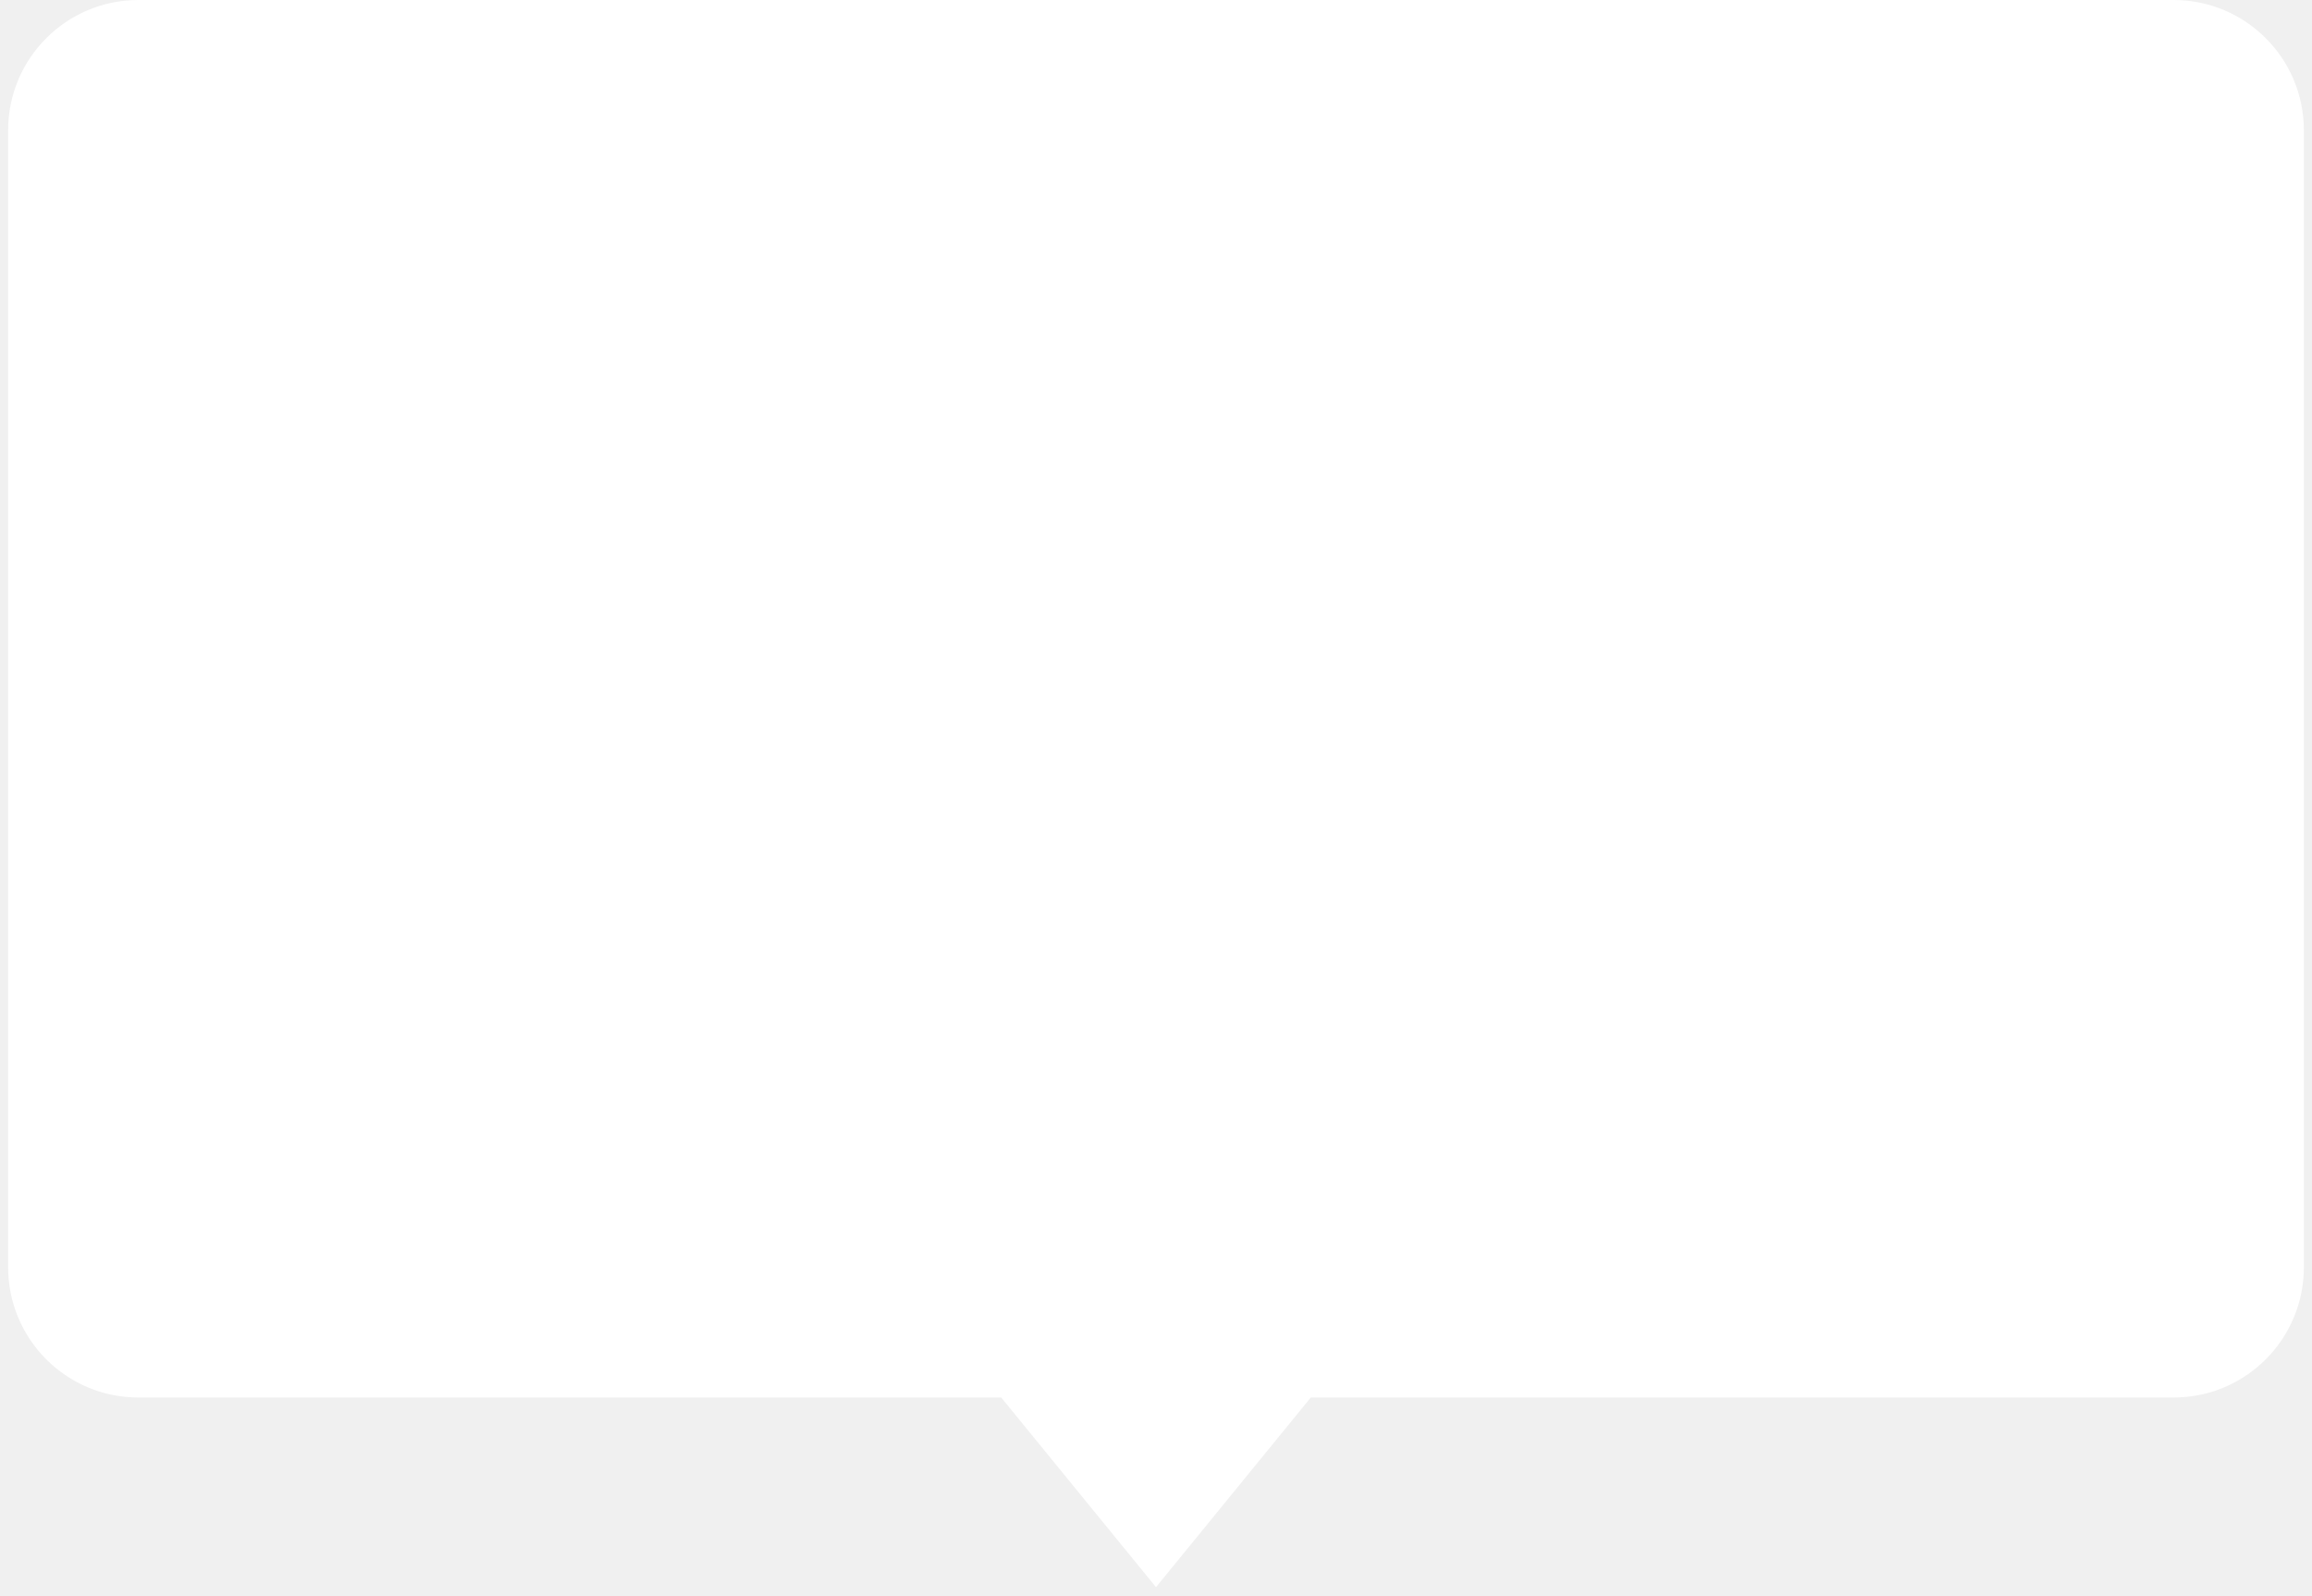
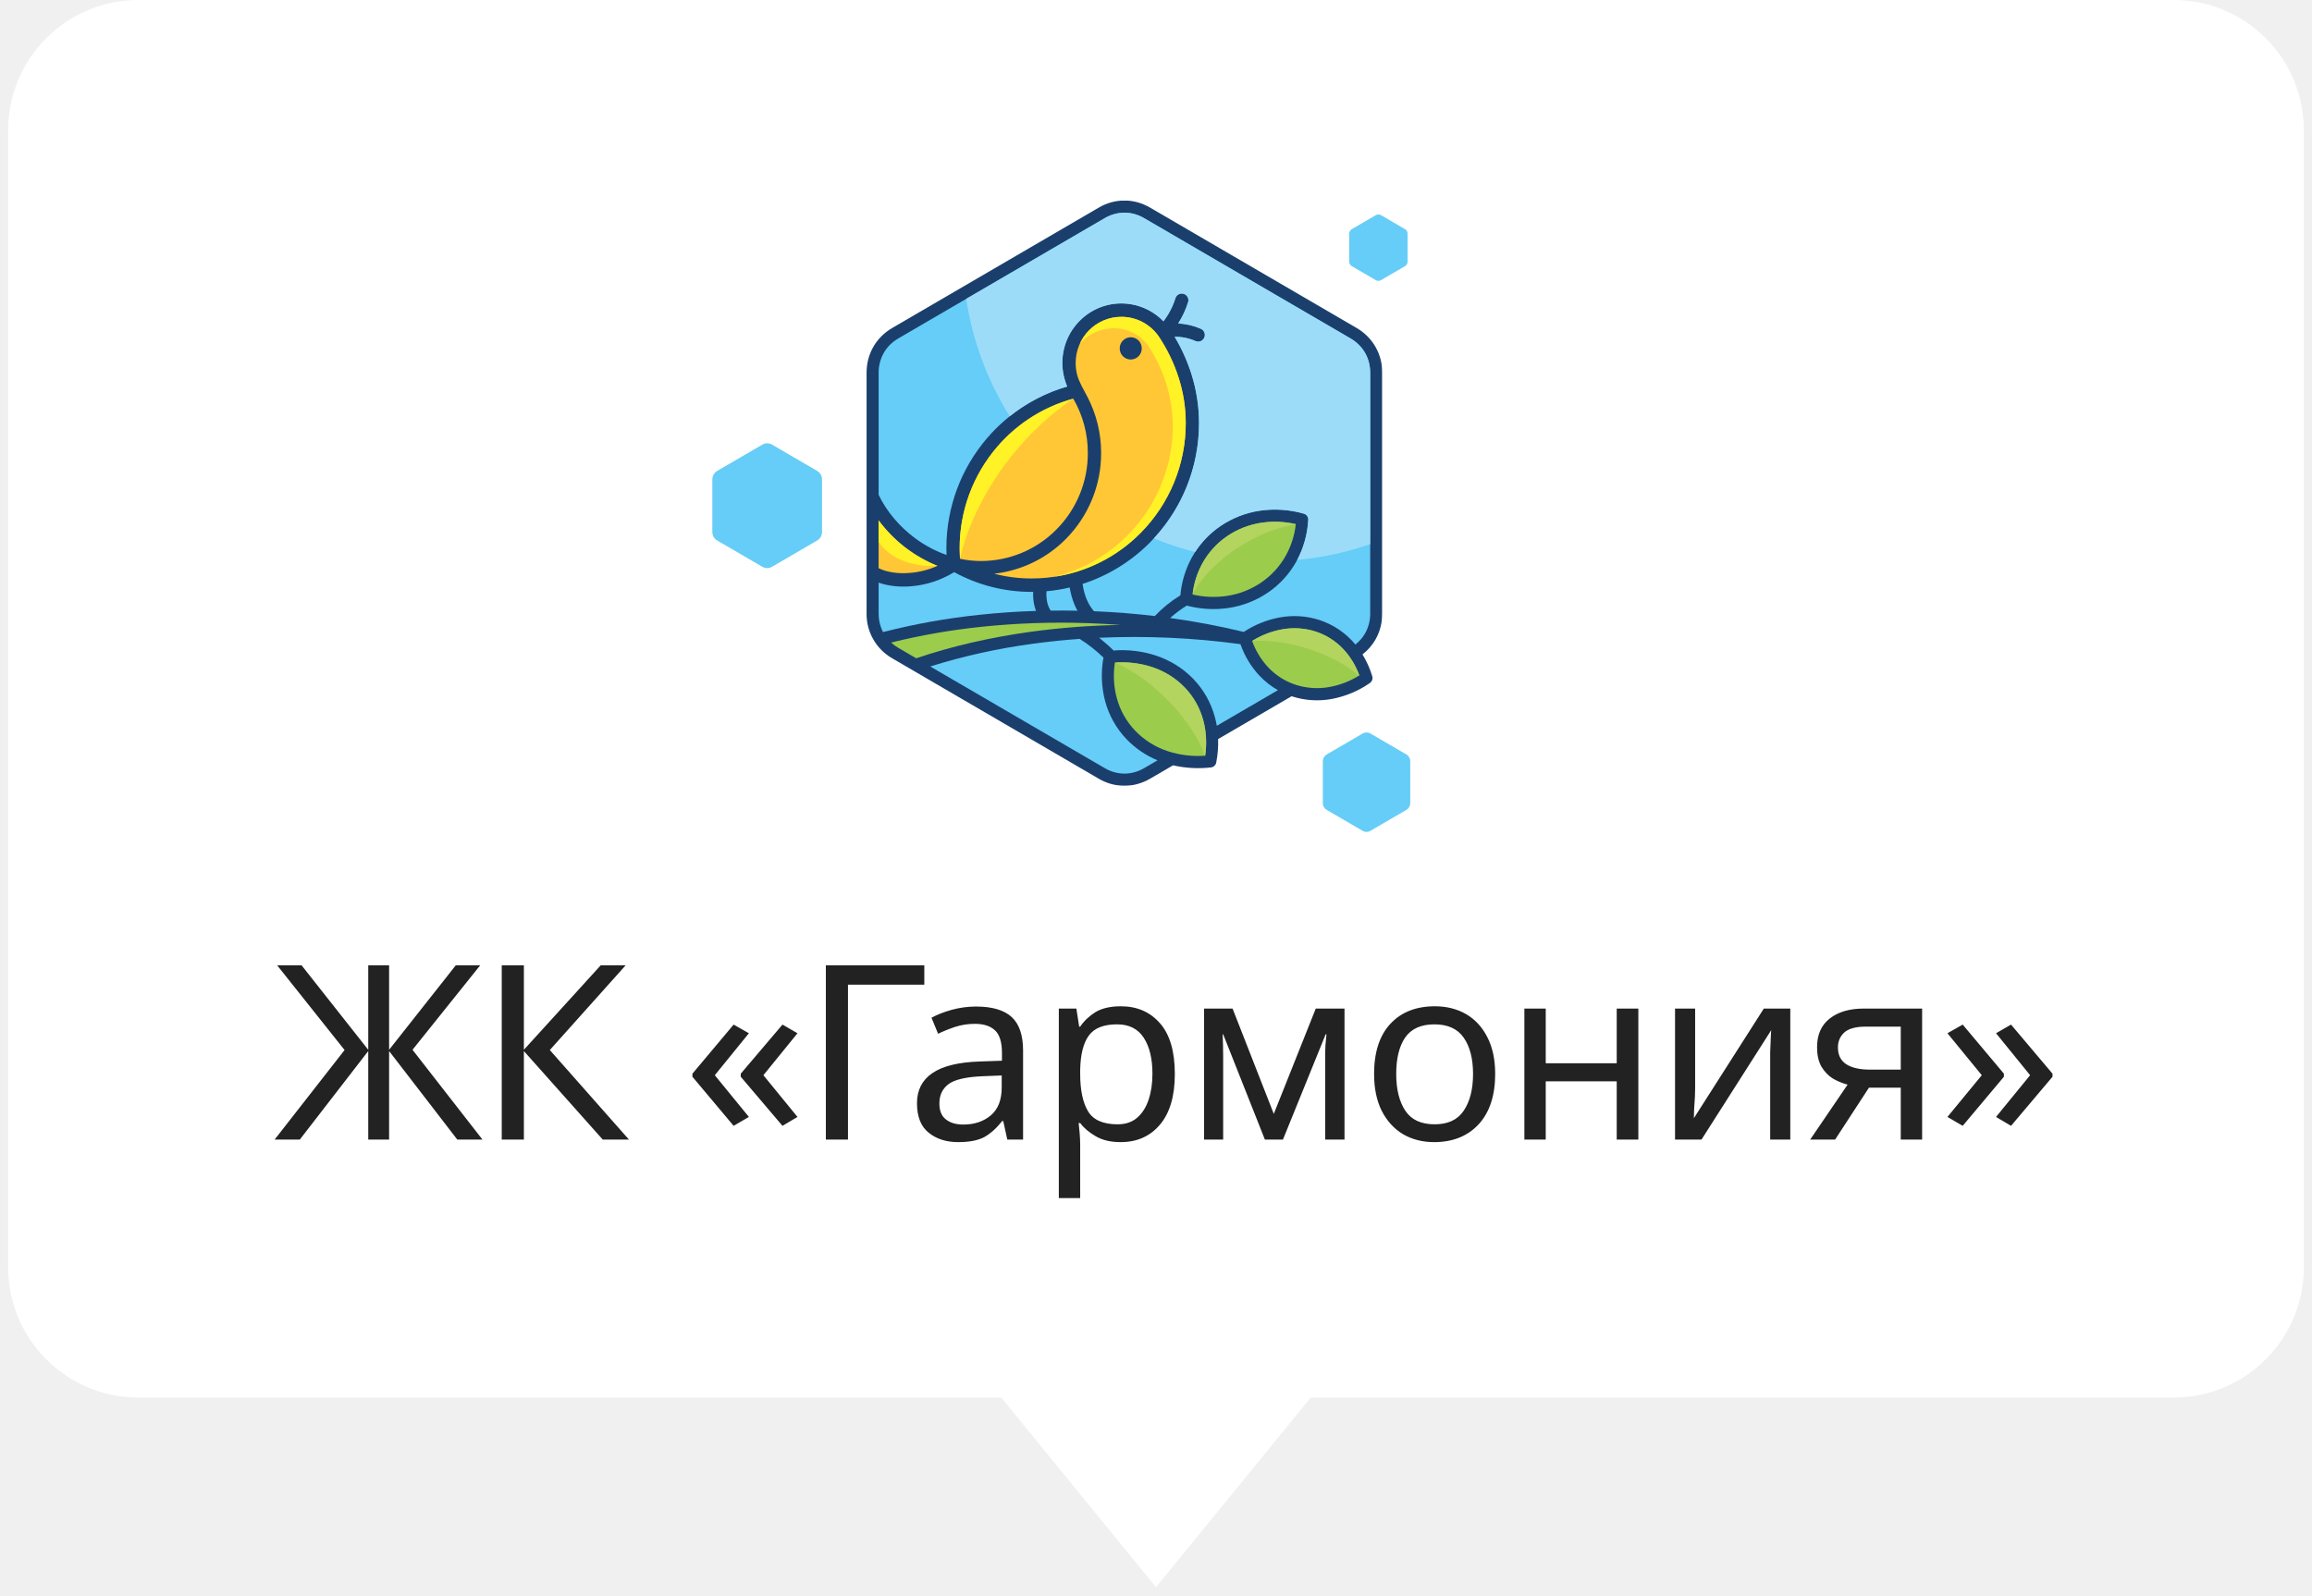
- <svg xmlns="http://www.w3.org/2000/svg" width="142" height="98" viewBox="0 0 142 98">
-   <path fill="#FFF" fill-rule="evenodd" d="M8.5 0h125a8 8 0 0 1 8 8v69.845a8 8 0 0 1-8 8H80.506L71 97.495l-9.506-11.65H8.5a8 8 0 0 1-8-8V8a8 8 0 0 1 8-8z" />
+ <svg xmlns="http://www.w3.org/2000/svg" xmlns:xlink="http://www.w3.org/1999/xlink" width="142" height="98" viewBox="0 0 142 98">
+   <defs>
+     <path id="a" d="M.019.288h31.675v35.951H.019z" />
+   </defs>
+   <g fill="none" fill-rule="evenodd">
+     <path fill="#FFF" d="M8.5 0h125a8 8 0 0 1 8 8v69.845a8 8 0 0 1-8 8H80.506L71 97.495l-9.506-11.65H8.5a8 8 0 0 1-8-8V8a8 8 0 0 1 8-8z" />
+     <g transform="translate(53.204 12.029)">
+       <mask id="b" fill="#fff">
+         <use xlink:href="#a" />
+       </mask>
+       <path fill="#1B3F6D" d="M31.694 10.877V25.65h-.002c0 .584-.144 1.129-.414 1.6v.002c-.201.351-.47.661-.8.917.253.41.454.86.6 1.338a.374.374 0 0 1-.146.418 6.033 6.033 0 0 1-2.363.985 4.994 4.994 0 0 1-2.414-.161l-.031-.01-4.512 2.629a6.47 6.47 0 0 1-.116 1.442.372.372 0 0 1-.325.302 6.93 6.93 0 0 1-2.328-.13l-1.407.82c-.5.29-1.04.437-1.58.437v.001a3.12 3.12 0 0 1-1.581-.439L1.602 28.413a3.134 3.134 0 0 1-1.583-2.765V10.877c0-.583.145-1.127.416-1.602.27-.472.666-.87 1.167-1.162L14.275.727a3.127 3.127 0 0 1 1.581-.44c.54 0 1.08.147 1.582.44L30.11 8.114h.002c.5.291.894.69 1.165 1.163.272.474.417 1.018.417 1.601" mask="url(#b)" />
+     </g>
+     <path fill="#65CDF7" d="M67.507 39.175l.033.026c.318.253.62.522.853.757a6.708 6.708 0 0 1 2.586.305c.87.287 1.661.766 2.31 1.439a5.396 5.396 0 0 1 1.325 2.338c.049.178.088.36.12.543l3.754-2.189a4.812 4.812 0 0 1-1.145-.9 5.451 5.451 0 0 1-1.155-1.926 48.63 48.63 0 0 0-8.68-.393m-10.373 1.764l10.714 6.243c.386.225.799.337 1.211.337v.002a2.4 2.4 0 0 0 1.213-.339l.822-.479a5.59 5.59 0 0 1-1.891-1.283 5.396 5.396 0 0 1-1.325-2.338 6.158 6.158 0 0 1-.106-2.691 9.759 9.759 0 0 0-.691-.602 7.755 7.755 0 0 0-.77-.544 44.38 44.38 0 0 0-2.858.296 38.05 38.05 0 0 0-6.319 1.398m6.495-3.412a2.441 2.441 0 0 1-.084-.26 3.113 3.113 0 0 1-.091-.91h-.092a9.873 9.873 0 0 1-4.76-1.212 5.968 5.968 0 0 1-2.665.87c-.704.056-1.39-.019-1.973-.225v1.888c0 .419.094.808.27 1.148a41.115 41.115 0 0 1 5.947-1.064 46.302 46.302 0 0 1 3.448-.235m2.546-.013a3.73 3.73 0 0 1-.171-.349 4.605 4.605 0 0 1-.307-1.077c-.463.11-.94.186-1.425.23-.016.272.003.52.061.74.043.164.109.314.198.449a50.068 50.068 0 0 1 1.644.007" />
+     <path fill="#65CDF7" d="M72.89 37.2a7.002 7.002 0 0 0-1.021.761 45.69 45.69 0 0 1 4.52.856 5.991 5.991 0 0 1 2.229-.894 4.993 4.993 0 0 1 2.413.161 4.781 4.781 0 0 1 2.216 1.508c.245-.194.446-.426.594-.686h.001c.206-.36.315-.777.315-1.228h-.001V22.906c0-.451-.11-.869-.315-1.227v-.002a2.423 2.423 0 0 0-.896-.889l-12.673-7.386a2.396 2.396 0 0 0-1.212-.337c-.412 0-.825.113-1.21.337h-.002l-12.674 7.386c-.386.225-.69.53-.895.889v.002a2.454 2.454 0 0 0-.314 1.227v7.49c.495 1.03 1.28 1.954 2.234 2.661a7.39 7.39 0 0 0 1.936 1.033 10.36 10.36 0 0 1 2.207-6.832 10.252 10.252 0 0 1 5.203-3.517 3.687 3.687 0 0 1-.296-1.446c0-1.01.405-1.924 1.06-2.586a3.595 3.595 0 0 1 5.149.028c.112-.15.218-.307.316-.473.169-.287.31-.6.419-.945a.407.407 0 0 1 .51-.27.412.412 0 0 1 .269.514 5.338 5.338 0 0 1-.61 1.305 3.984 3.984 0 0 1 1.39.327c.207.089.304.33.215.54a.406.406 0 0 1-.534.217 3.176 3.176 0 0 0-1.288-.265 10.86 10.86 0 0 1 1.034 2.297c.298.948.464 1.954.464 2.996 0 2.866-1.15 5.46-3.01 7.338a10.26 10.26 0 0 1-4.143 2.55c.052.36.138.684.262.972.113.264.259.5.44.705 1.27.052 2.517.152 3.735.296a7.718 7.718 0 0 1 1.57-1.272 5.904 5.904 0 0 1 .706-2.328 5.612 5.612 0 0 1 1.746-1.92 5.81 5.81 0 0 1 2.44-.953 6.424 6.424 0 0 1 2.693.185c.164.046.28.202.27.38a5.938 5.938 0 0 1-.723 2.541 5.614 5.614 0 0 1-1.746 1.92 5.806 5.806 0 0 1-2.439.953 6.409 6.409 0 0 1-2.555-.147" />
+     <path fill="#9CDCF9" d="M84.156 33.423c-1.425.499-2.927.83-4.483.97.401-.754.63-1.593.679-2.46a.374.374 0 0 0-.27-.38 6.424 6.424 0 0 0-2.694-.185 5.816 5.816 0 0 0-2.44.954 5.613 5.613 0 0 0-1.544 1.583 18.55 18.55 0 0 1-2.535-.834 10.393 10.393 0 0 0 2.774-7.09 9.985 9.985 0 0 0-.464-2.997 10.856 10.856 0 0 0-1.034-2.297 3.118 3.118 0 0 1 1.288.265.406.406 0 0 0 .534-.217.413.413 0 0 0-.215-.54 3.986 3.986 0 0 0-1.39-.327 5.331 5.331 0 0 0 .61-1.305.407.407 0 1 0-.779-.245c-.108.347-.25.66-.419.946a4.954 4.954 0 0 1-.316.473 3.637 3.637 0 0 0-.937-.696 3.595 3.595 0 0 0-4.212.668 3.662 3.662 0 0 0-.917 3.6c.042.148.094.293.153.432a10.184 10.184 0 0 0-3.53 1.831 19.03 19.03 0 0 1-2.675-7.212l8.508-4.958h.002a2.394 2.394 0 0 1 1.21-.337c.413 0 .826.112 1.21.337h.002l12.674 7.385v.001c.387.226.69.53.895.89.205.36.315.776.315 1.228v10.517z" />
+     <path fill="#FFC735" d="M69.448 20.716a.68.68 0 0 0-.677.684.68.68 0 0 0 .677.684.68.68 0 0 0 .678-.684.68.68 0 0 0-.678-.684zm-2.666 3.648c-.203-.389-.492-.873-.608-1.281a2.866 2.866 0 0 1-.108-.788c0-.782.314-1.49.821-2.003a2.783 2.783 0 0 1 1.984-.83c.464 0 .899.112 1.28.31.398.206.74.506 1.001.87l.001.002c.525.785.954 1.655 1.247 2.588.273.87.427 1.793.427 2.748a9.57 9.57 0 0 1-2.772 6.755 9.39 9.39 0 0 1-6.692 2.798 9.081 9.081 0 0 1-2.304-.292 7.335 7.335 0 0 0 4.408-2.138 7.466 7.466 0 0 0 2.163-5.27 7.453 7.453 0 0 0-.848-3.469zm-7.828 9.792c.002.056.005.112.01.168.42.09.85.137 1.282.137a6.516 6.516 0 0 0 4.643-1.941 6.638 6.638 0 0 0 1.924-4.688 6.615 6.615 0 0 0-.893-3.342 9.428 9.428 0 0 0-4.939 3.28 9.532 9.532 0 0 0-2.027 6.386zm-4.99-2.19a8.372 8.372 0 0 0 1.782 1.775 8.26 8.26 0 0 0 1.833 1.02 5.242 5.242 0 0 1-1.705.432c-.716.058-1.395-.04-1.91-.291v-2.937z" />
+     <path fill="#9CCC4C" d="M68.825 38.388c-.67-.05-1.347-.088-2.03-.111a47.056 47.056 0 0 0-6.538.228 40.613 40.613 0 0 0-5.525.965c.132.122.28.231.443.326l.02.012 1.077.628c2.154-.731 4.537-1.287 7.083-1.635a46.13 46.13 0 0 1 5.47-.413m-.352 2.313c-.108.747-.07 1.49.12 2.182a4.648 4.648 0 0 0 1.142 2.016 4.9 4.9 0 0 0 2.007 1.25 5.992 5.992 0 0 0 2.277.272 5.37 5.37 0 0 0-.118-2.183 4.654 4.654 0 0 0-1.143-2.015 4.902 4.902 0 0 0-2.008-1.25 5.988 5.988 0 0 0-2.277-.272m8.431-1.329a4.7 4.7 0 0 0 .975 1.607 4.05 4.05 0 0 0 1.707 1.087 4.272 4.272 0 0 0 2.063.135 5.217 5.217 0 0 0 1.838-.712 4.677 4.677 0 0 0-.975-1.607 4.045 4.045 0 0 0-1.707-1.087 4.268 4.268 0 0 0-2.063-.135 5.224 5.224 0 0 0-1.838.712m-3.658-2.854a5.653 5.653 0 0 0 2.09.09 5.082 5.082 0 0 0 2.133-.832 4.869 4.869 0 0 0 1.514-1.665 5.147 5.147 0 0 0 .604-1.914 5.643 5.643 0 0 0-2.091-.089 5.075 5.075 0 0 0-2.133.831 4.863 4.863 0 0 0-1.513 1.665 5.153 5.153 0 0 0-.604 1.914" />
+     <path fill="#B3D45F" d="M76.905 39.374c2.348-.133 5.033.824 6.56 2.128l.022-.013a4.681 4.681 0 0 0-.975-1.607 4.048 4.048 0 0 0-1.707-1.087 4.272 4.272 0 0 0-2.063-.135 5.224 5.224 0 0 0-1.838.712v.002zm-8.432 1.327c2.397 1.004 4.847 3.677 5.524 5.721l.022-.001c.108-.748.07-1.49-.119-2.182a4.648 4.648 0 0 0-1.142-2.016 4.903 4.903 0 0 0-2.008-1.25 5.975 5.975 0 0 0-2.277-.272zm4.777-4.222c1.301-2.304 4.142-3.936 6.336-4.272v-.01a5.644 5.644 0 0 0-2.09-.089 5.076 5.076 0 0 0-2.133.831 4.865 4.865 0 0 0-1.513 1.665 5.147 5.147 0 0 0-.6 1.875z" />
+     <path fill="#FFF226" d="M64.737 35.433a9.408 9.408 0 0 0 5.318-2.698 9.57 9.57 0 0 0 2.772-6.755c0-.955-.154-1.878-.427-2.748a10.127 10.127 0 0 0-1.247-2.588l-.001-.002a2.833 2.833 0 0 0-1-.87 2.774 2.774 0 0 0-1.28-.31c-.776 0-1.477.318-1.985.83a2.85 2.85 0 0 0-.563.814 2.772 2.772 0 0 1 2.076-.943c.447 0 .864.108 1.227.299.378.199.7.488.94.84l.002.002a9.43 9.43 0 0 1 1.128 2.5c.238.84.36 1.73.33 2.653a9.536 9.536 0 0 1-2.875 6.524 9.457 9.457 0 0 1-4.415 2.452m-5.783-1.277c.002.056.005.112.01.168.62-2.9 2.933-7.126 6.955-9.834a9.429 9.429 0 0 0-4.938 3.28 9.532 9.532 0 0 0-2.027 6.386m-4.99-2.191a8.388 8.388 0 0 0 3.615 2.796c-1.756.094-3.056-.606-3.615-1.47v-1.326z" />
+     <path fill="#65CDF7" d="M50.487 29.455v3.217a.603.603 0 0 1-.304.532l-2.76 1.608a.59.59 0 0 1-.608 0l-2.76-1.608a.6.6 0 0 1-.304-.532v-3.217a.6.6 0 0 1 .304-.532l2.76-1.608a.588.588 0 0 1 .608 0l2.76 1.608a.602.602 0 0 1 .304.532m35.965-15.098v1.711a.32.32 0 0 1-.162.283l-1.468.856a.313.313 0 0 1-.324 0l-1.468-.856a.32.32 0 0 1-.162-.283v-1.71a.32.32 0 0 1 .162-.284l1.468-.856c.103-.06.22-.06.324 0l1.468.856a.32.32 0 0 1 .162.283m.163 32.407v2.564c0 .18-.088.334-.242.424l-2.2 1.281a.469.469 0 0 1-.484 0l-2.199-1.281a.478.478 0 0 1-.243-.424v-2.564c0-.18.088-.333.243-.423l2.199-1.282a.47.47 0 0 1 .485 0l2.2 1.282a.48.48 0 0 1 .241.423" />
+     <text fill="#222" font-family="AvertaDemoPE-Regular, Averta Demo PE" font-size="15" letter-spacing="-.3">
+       <tspan x="16.85" y="70">ЖК «Гармония»</tspan>
+     </text>
+   </g>
</svg>
